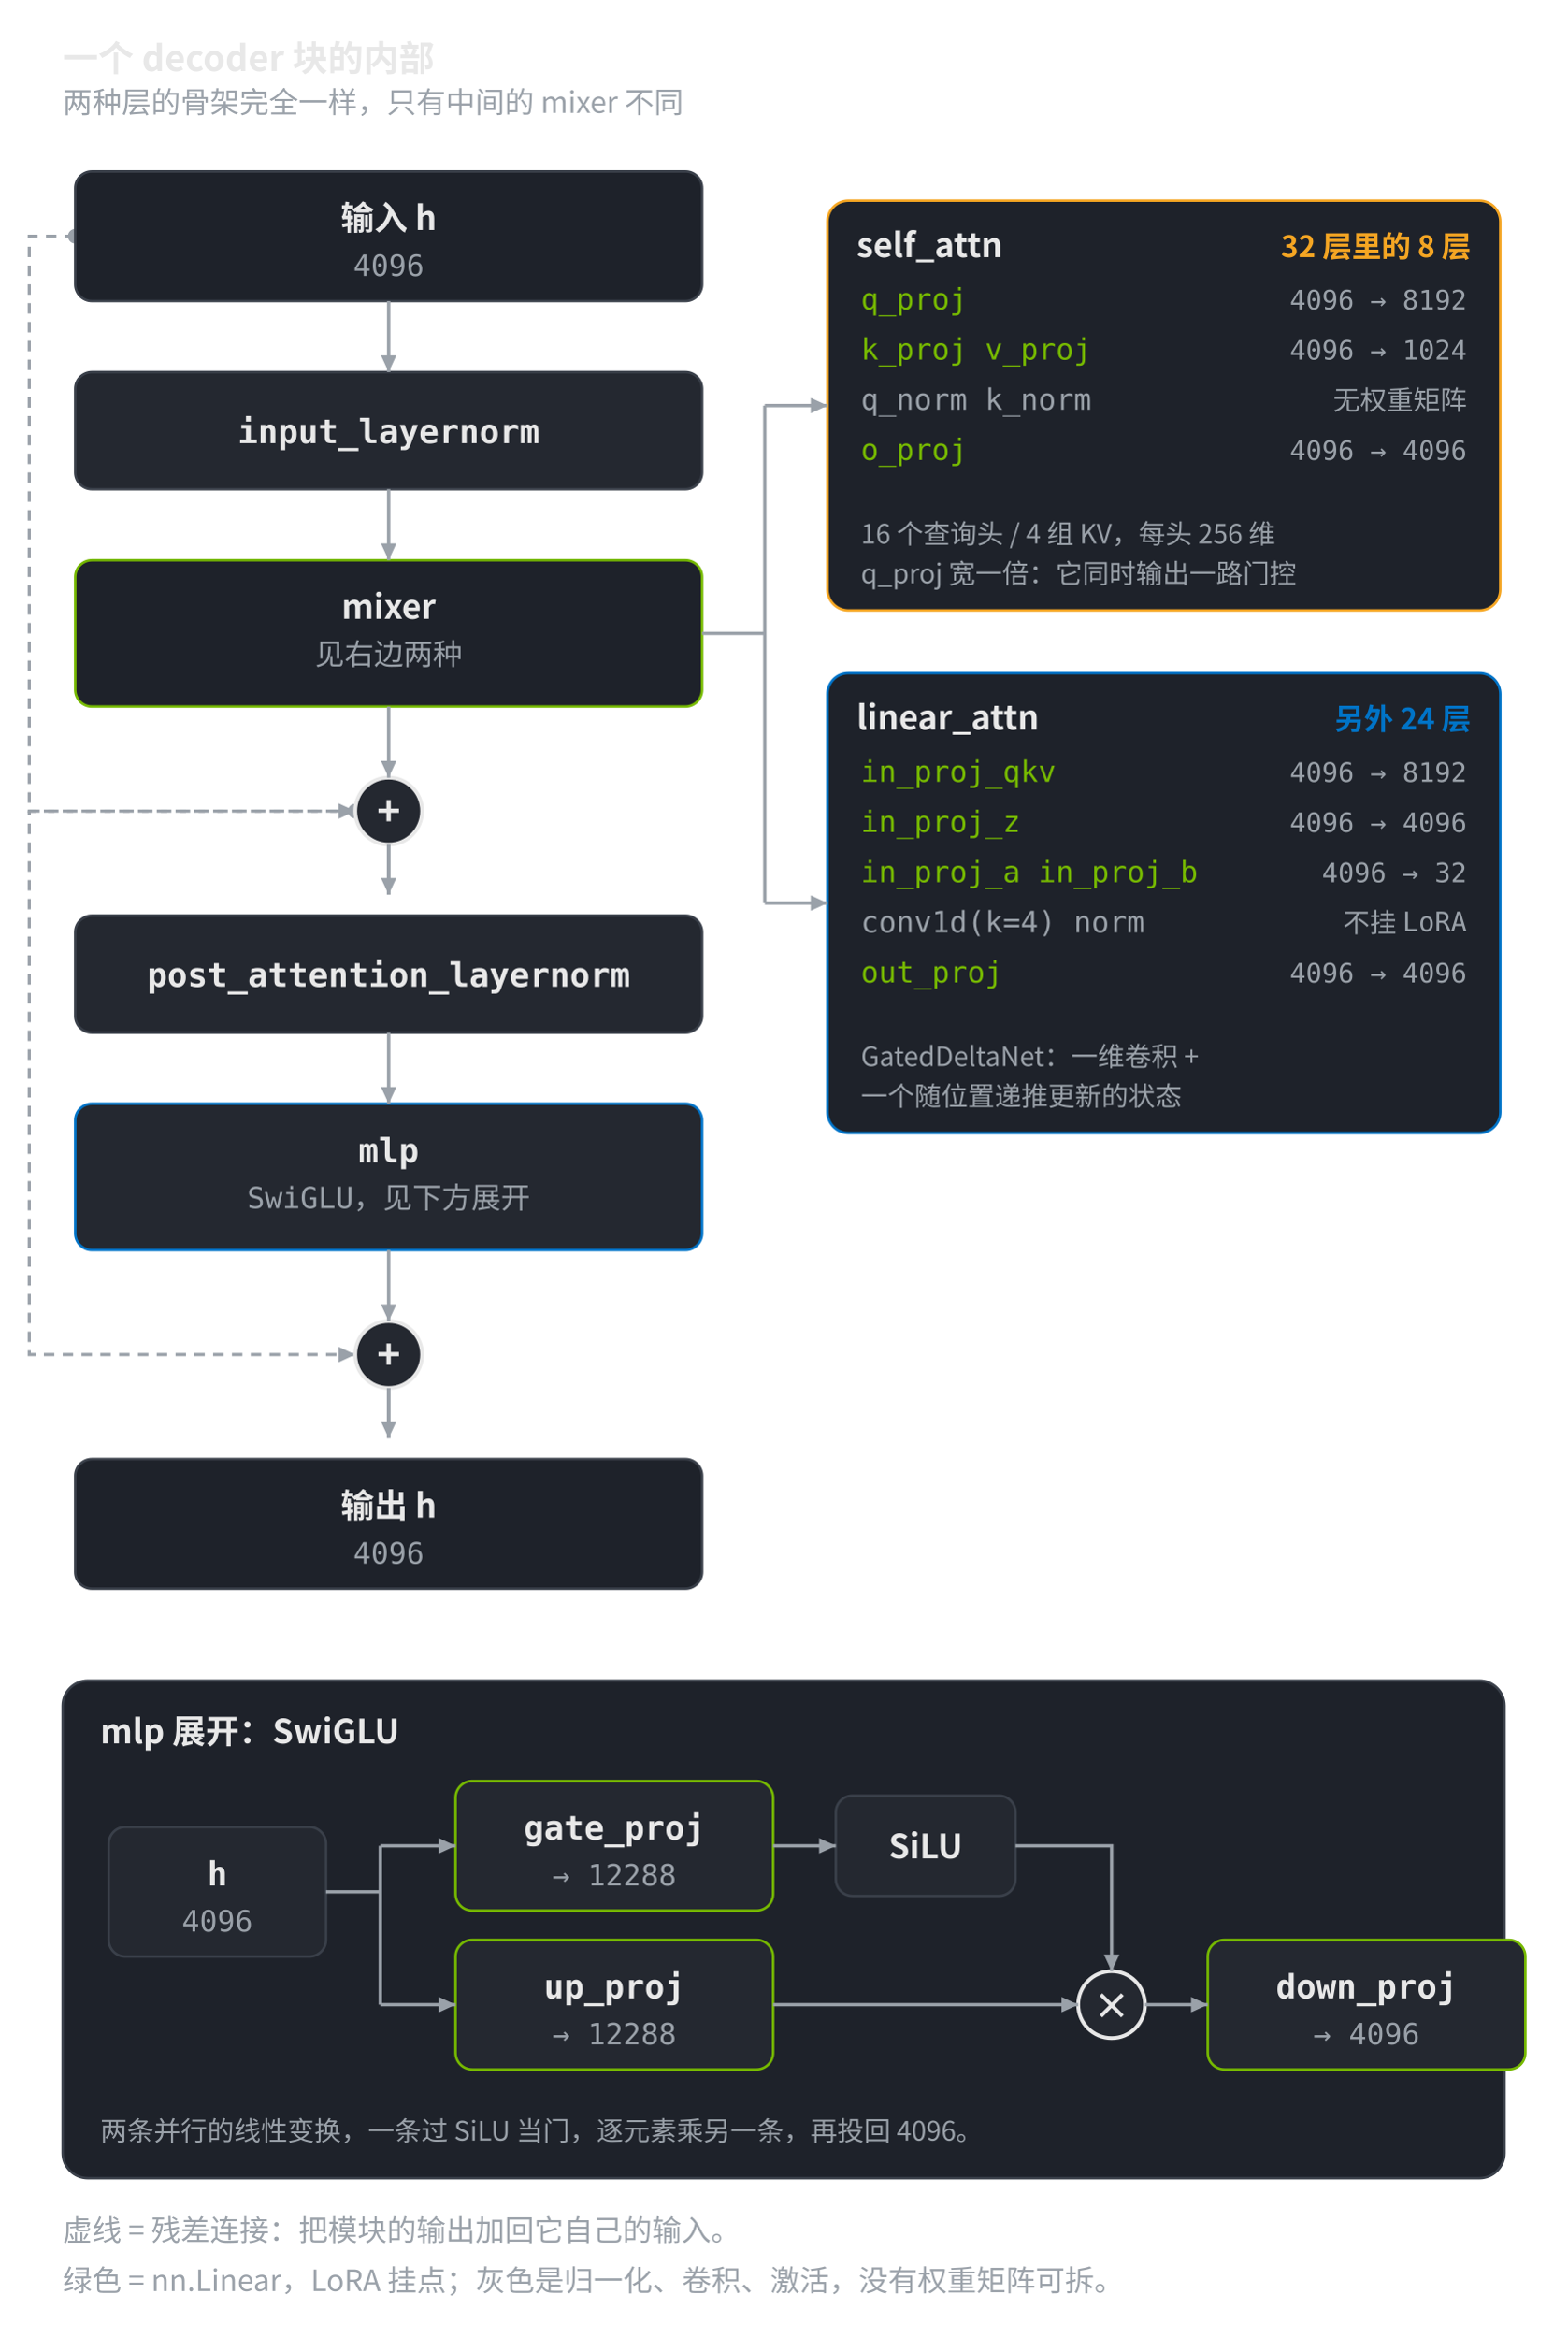
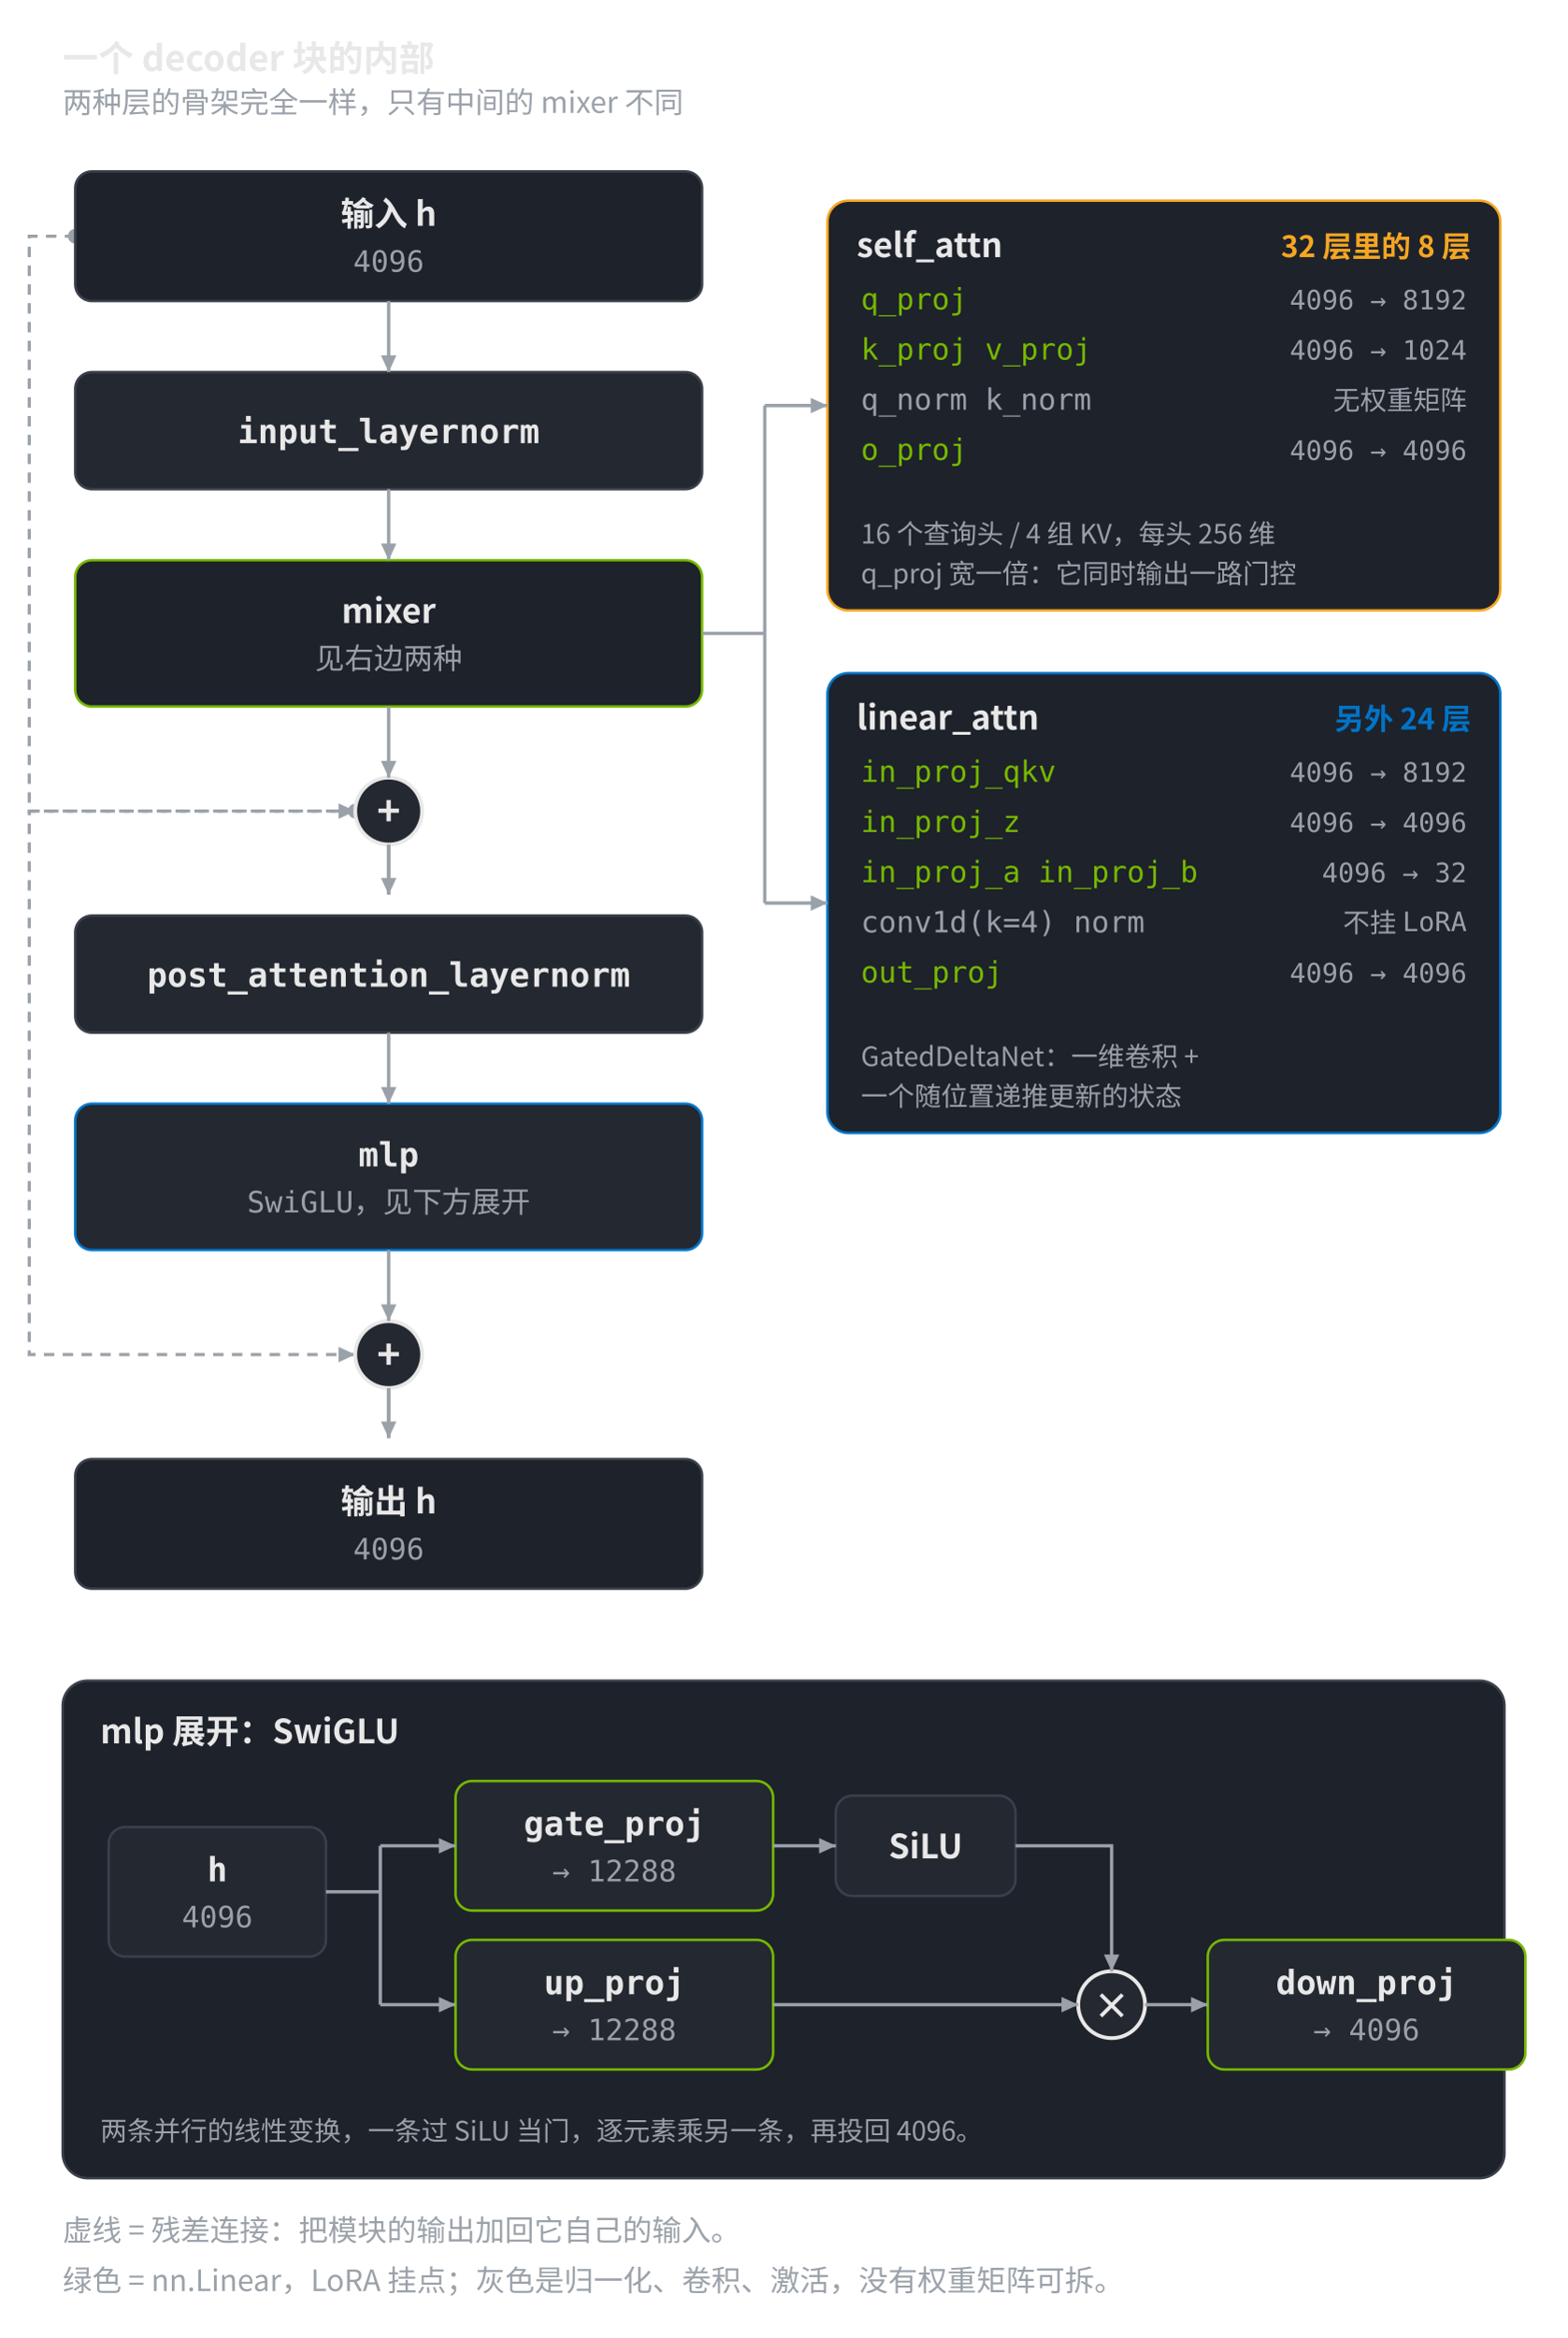
<svg xmlns="http://www.w3.org/2000/svg" viewBox="0 0 750 1118" width="750" height="1118" role="img" aria-label="一个 decoder 块：输入先归一化再过 mixer，结果加回输入；再归一化过 SwiGLU 前馈网络，再加回一次。8 层用 self_attn，24 层用 linear_attn">
  <style>.t2t-m{font-family:"JetBrains Mono Variable","JetBrains Mono","SF Mono",Menlo,Consolas,monospace}.t2t-s{font-family:"Noto Sans CJK SC","Noto Sans SC Variable","Noto Sans SC","Source Han Sans SC","PingFang SC","Microsoft YaHei",system-ui,sans-serif}</style>
  <defs>
    <marker id="qa" markerUnits="userSpaceOnUse" markerWidth="9" markerHeight="9" refX="8" refY="4.5" orient="auto">
      <path d="M0 0.8 8 4.5 0 8.2z" fill="#9AA1A9" />
    </marker>
  </defs>
  <text x="30" y="34" class="t2t-s" font-size="17.0" fill="#E8E8E8" text-anchor="start" font-weight="700">一个 decoder 块的内部</text>
  <text x="30" y="54" class="t2t-s" font-size="14.1" fill="#9AA1A9" text-anchor="start" font-weight="400">两种层的骨架完全一样，只有中间的 mixer 不同</text>
  <circle cx="36" cy="113.0" r="3.5" fill="#9AA1A9" />
  <path d="M36 113.0H14V388.0H170.0" fill="none" stroke="#9AA1A9" stroke-width="1.5" stroke-dasharray="5 4" marker-end="url(#qa)" />
  <circle cx="170.0" cy="388.0" r="3.5" fill="#9AA1A9" />
  <path d="M170.0 388.0H14V648.0H170.0" fill="none" stroke="#9AA1A9" stroke-width="1.5" stroke-dasharray="5 4" marker-end="url(#qa)" />
  <rect x="36" y="82" width="300" height="62" rx="8" fill="#1E222A" stroke="#3A404A" stroke-width="1.2" />
-   <text x="186.0" y="110" class="t2t-s" font-size="16.0" fill="#E8E8E8" text-anchor="middle" font-weight="600">输入 h</text>
-   <text x="186.0" y="132" class="t2t-m" font-size="14.1" fill="#9AA1A9" text-anchor="middle" font-weight="400">4096</text>
+   <text x="186.0" y="108.0" class="t2t-s" font-size="16.0" fill="#E8E8E8" text-anchor="middle" font-weight="600">输入 h</text>
+   <text x="186.0" y="130.0" class="t2t-m" font-size="14.1" fill="#9AA1A9" text-anchor="middle" font-weight="400">4096</text>
  <rect x="36" y="178" width="300" height="56" rx="8" fill="#242830" stroke="#3A404A" stroke-width="1.2" />
  <text x="186.0" y="212.0" class="t2t-m" font-size="16.0" fill="#E8E8E8" text-anchor="middle" font-weight="600">input_layernorm</text>
  <path d="M186.0 144V178" stroke="#9AA1A9" stroke-width="1.6" marker-end="url(#qa)" />
  <rect x="36" y="268" width="300" height="70" rx="8" fill="#1E222A" stroke="#76B900" stroke-width="1.2" />
-   <text x="186.0" y="296" class="t2t-s" font-size="16.0" fill="#E8E8E8" text-anchor="middle" font-weight="600">mixer</text>
-   <text x="186.0" y="318" class="t2t-m" font-size="14.1" fill="#9AA1A9" text-anchor="middle" font-weight="400">见右边两种</text>
+   <text x="186.0" y="298.0" class="t2t-s" font-size="16.0" fill="#E8E8E8" text-anchor="middle" font-weight="600">mixer</text>
+   <text x="186.0" y="320.0" class="t2t-m" font-size="14.1" fill="#9AA1A9" text-anchor="middle" font-weight="400">见右边两种</text>
  <path d="M186.0 234V268" stroke="#9AA1A9" stroke-width="1.6" marker-end="url(#qa)" />
  <circle cx="186.0" cy="388.0" r="16" fill="#242830" stroke="#E8E8E8" stroke-width="1.8" />
  <text x="186.0" y="395.0" class="t2t-s" font-size="19.2" fill="#E8E8E8" text-anchor="middle" font-weight="700">+</text>
  <path d="M186.0 338V372" stroke="#9AA1A9" stroke-width="1.6" marker-end="url(#qa)" />
  <rect x="36" y="438" width="300" height="56" rx="8" fill="#242830" stroke="#3A404A" stroke-width="1.2" />
  <text x="186.0" y="472.0" class="t2t-m" font-size="16.0" fill="#E8E8E8" text-anchor="middle" font-weight="600">post_attention_layernorm</text>
  <path d="M186.0 404V428" stroke="#9AA1A9" stroke-width="1.8" marker-end="url(#qa)" />
  <rect x="36" y="528" width="300" height="70" rx="8" fill="#242830" stroke="#0074C8" stroke-width="1.2" />
-   <text x="186.0" y="556" class="t2t-m" font-size="16.0" fill="#E8E8E8" text-anchor="middle" font-weight="600">mlp</text>
-   <text x="186.0" y="578" class="t2t-m" font-size="14.1" fill="#9AA1A9" text-anchor="middle" font-weight="400">SwiGLU，见下方展开</text>
+   <text x="186.0" y="558.0" class="t2t-m" font-size="16.0" fill="#E8E8E8" text-anchor="middle" font-weight="600">mlp</text>
+   <text x="186.0" y="580.0" class="t2t-m" font-size="14.1" fill="#9AA1A9" text-anchor="middle" font-weight="400">SwiGLU，见下方展开</text>
  <path d="M186.0 494V528" stroke="#9AA1A9" stroke-width="1.6" marker-end="url(#qa)" />
  <circle cx="186.0" cy="648.0" r="16" fill="#242830" stroke="#E8E8E8" stroke-width="1.8" />
  <text x="186.0" y="655.0" class="t2t-s" font-size="19.2" fill="#E8E8E8" text-anchor="middle" font-weight="700">+</text>
  <path d="M186.0 598V632" stroke="#9AA1A9" stroke-width="1.6" marker-end="url(#qa)" />
  <rect x="36" y="698" width="300" height="62" rx="8" fill="#1E222A" stroke="#3A404A" stroke-width="1.2" />
-   <text x="186.0" y="726" class="t2t-s" font-size="16.0" fill="#E8E8E8" text-anchor="middle" font-weight="600">输出 h</text>
-   <text x="186.0" y="748" class="t2t-m" font-size="14.1" fill="#9AA1A9" text-anchor="middle" font-weight="400">4096</text>
+   <text x="186.0" y="724.0" class="t2t-s" font-size="16.0" fill="#E8E8E8" text-anchor="middle" font-weight="600">输出 h</text>
+   <text x="186.0" y="746.0" class="t2t-m" font-size="14.1" fill="#9AA1A9" text-anchor="middle" font-weight="400">4096</text>
  <path d="M186.0 664V688" stroke="#9AA1A9" stroke-width="1.8" marker-end="url(#qa)" />
  <rect x="396" y="96" width="322" height="196" rx="10" fill="#1E222A" stroke="#F5A623" stroke-width="1.2" />
  <text x="410" y="123" class="t2t-s" font-size="16.0" fill="#E8E8E8" text-anchor="start" font-weight="700">self_attn</text>
  <text x="704" y="123" class="t2t-s" font-size="14.1" fill="#F5A623" text-anchor="end" font-weight="700">32 层里的 8 层</text>
  <text x="412" y="148" class="t2t-m" font-size="14.1" fill="#76B900" text-anchor="start" font-weight="400">q_proj</text>
  <text x="702" y="148" class="t2t-m" font-size="12.8" fill="#9AA1A9" text-anchor="end" font-weight="400">4096 → 8192</text>
  <text x="412" y="172" class="t2t-m" font-size="14.1" fill="#76B900" text-anchor="start" font-weight="400">k_proj   v_proj</text>
  <text x="702" y="172" class="t2t-m" font-size="12.8" fill="#9AA1A9" text-anchor="end" font-weight="400">4096 → 1024</text>
  <text x="412" y="196" class="t2t-m" font-size="14.1" fill="#9AA1A9" text-anchor="start" font-weight="400">q_norm  k_norm</text>
  <text x="702" y="196" class="t2t-m" font-size="12.8" fill="#9AA1A9" text-anchor="end" font-weight="400">无权重矩阵</text>
  <text x="412" y="220" class="t2t-m" font-size="14.1" fill="#76B900" text-anchor="start" font-weight="400">o_proj</text>
  <text x="702" y="220" class="t2t-m" font-size="12.8" fill="#9AA1A9" text-anchor="end" font-weight="400">4096 → 4096</text>
  <text x="412" y="260" class="t2t-s" font-size="12.8" fill="#9AA1A9" text-anchor="start" font-weight="400">16 个查询头 / 4 组 KV，每头 256 维</text>
  <text x="412" y="279" class="t2t-s" font-size="12.8" fill="#9AA1A9" text-anchor="start" font-weight="400">q_proj 宽一倍：它同时输出一路门控</text>
  <rect x="396" y="322" width="322" height="220" rx="10" fill="#1E222A" stroke="#0074C8" stroke-width="1.2" />
  <text x="410" y="349" class="t2t-s" font-size="16.0" fill="#E8E8E8" text-anchor="start" font-weight="700">linear_attn</text>
  <text x="704" y="349" class="t2t-s" font-size="14.1" fill="#0074C8" text-anchor="end" font-weight="700">另外 24 层</text>
  <text x="412" y="374" class="t2t-m" font-size="14.1" fill="#76B900" text-anchor="start" font-weight="400">in_proj_qkv</text>
  <text x="702" y="374" class="t2t-m" font-size="12.8" fill="#9AA1A9" text-anchor="end" font-weight="400">4096 → 8192</text>
  <text x="412" y="398" class="t2t-m" font-size="14.1" fill="#76B900" text-anchor="start" font-weight="400">in_proj_z</text>
  <text x="702" y="398" class="t2t-m" font-size="12.8" fill="#9AA1A9" text-anchor="end" font-weight="400">4096 → 4096</text>
  <text x="412" y="422" class="t2t-m" font-size="14.1" fill="#76B900" text-anchor="start" font-weight="400">in_proj_a   in_proj_b</text>
  <text x="702" y="422" class="t2t-m" font-size="12.8" fill="#9AA1A9" text-anchor="end" font-weight="400">4096 → 32</text>
  <text x="412" y="446" class="t2t-m" font-size="14.1" fill="#9AA1A9" text-anchor="start" font-weight="400">conv1d(k=4)  norm</text>
  <text x="702" y="446" class="t2t-m" font-size="12.8" fill="#9AA1A9" text-anchor="end" font-weight="400">不挂 LoRA</text>
  <text x="412" y="470" class="t2t-m" font-size="14.1" fill="#76B900" text-anchor="start" font-weight="400">out_proj</text>
  <text x="702" y="470" class="t2t-m" font-size="12.8" fill="#9AA1A9" text-anchor="end" font-weight="400">4096 → 4096</text>
  <text x="412" y="510" class="t2t-s" font-size="12.8" fill="#9AA1A9" text-anchor="start" font-weight="400">GatedDeltaNet：一维卷积 +</text>
  <text x="412" y="529" class="t2t-s" font-size="12.8" fill="#9AA1A9" text-anchor="start" font-weight="400">一个随位置递推更新的状态</text>
  <path d="M336 303.0H366.0" stroke="#9AA1A9" stroke-width="1.6" />
  <path d="M366.0 194.0V432.0" stroke="#9AA1A9" stroke-width="1.6" />
  <path d="M366.0 194.0H396" stroke="#9AA1A9" stroke-width="1.6" marker-end="url(#qa)" />
  <path d="M366.0 432.0H396" stroke="#9AA1A9" stroke-width="1.6" marker-end="url(#qa)" />
  <rect x="30" y="804" width="690" height="238" rx="12" fill="#1E222A" stroke="#3A404A" stroke-width="1.2" />
  <text x="48" y="834" class="t2t-s" font-size="16.0" fill="#E8E8E8" text-anchor="start" font-weight="700">mlp 展开：SwiGLU</text>
  <rect x="52" y="874" width="104" height="62" rx="8" fill="#242830" stroke="#3A404A" stroke-width="1.2" />
-   <text x="104.0" y="902" class="t2t-m" font-size="16.0" fill="#E8E8E8" text-anchor="middle" font-weight="600">h</text>
-   <text x="104.0" y="924" class="t2t-m" font-size="14.1" fill="#9AA1A9" text-anchor="middle" font-weight="400">4096</text>
+   <text x="104.0" y="900.0" class="t2t-m" font-size="16.0" fill="#E8E8E8" text-anchor="middle" font-weight="600">h</text>
+   <text x="104.0" y="922.0" class="t2t-m" font-size="14.1" fill="#9AA1A9" text-anchor="middle" font-weight="400">4096</text>
  <rect x="218" y="852" width="152" height="62" rx="8" fill="#242830" stroke="#76B900" stroke-width="1.2" />
-   <text x="294.0" y="880" class="t2t-m" font-size="16.0" fill="#E8E8E8" text-anchor="middle" font-weight="600">gate_proj</text>
-   <text x="294.0" y="902" class="t2t-m" font-size="14.1" fill="#9AA1A9" text-anchor="middle" font-weight="400">→ 12288</text>
+   <text x="294.0" y="878.0" class="t2t-m" font-size="16.0" fill="#E8E8E8" text-anchor="middle" font-weight="600">gate_proj</text>
+   <text x="294.0" y="900.0" class="t2t-m" font-size="14.1" fill="#9AA1A9" text-anchor="middle" font-weight="400">→ 12288</text>
  <rect x="218" y="928" width="152" height="62" rx="8" fill="#242830" stroke="#76B900" stroke-width="1.2" />
-   <text x="294.0" y="956" class="t2t-m" font-size="16.0" fill="#E8E8E8" text-anchor="middle" font-weight="600">up_proj</text>
-   <text x="294.0" y="978" class="t2t-m" font-size="14.1" fill="#9AA1A9" text-anchor="middle" font-weight="400">→ 12288</text>
+   <text x="294.0" y="954.0" class="t2t-m" font-size="16.0" fill="#E8E8E8" text-anchor="middle" font-weight="600">up_proj</text>
+   <text x="294.0" y="976.0" class="t2t-m" font-size="14.1" fill="#9AA1A9" text-anchor="middle" font-weight="400">→ 12288</text>
  <rect x="400" y="859" width="86" height="48" rx="8" fill="#242830" stroke="#3A404A" stroke-width="1.2" />
  <text x="443.0" y="889.0" class="t2t-s" font-size="16.0" fill="#E8E8E8" text-anchor="middle" font-weight="600">SiLU</text>
  <circle cx="532.0" cy="959.0" r="16" fill="#242830" stroke="#E8E8E8" stroke-width="1.8" />
  <text x="532.0" y="966.0" class="t2t-s" font-size="17.6" fill="#E8E8E8" text-anchor="middle" font-weight="700">×</text>
  <rect x="578" y="928" width="152" height="62" rx="8" fill="#242830" stroke="#76B900" stroke-width="1.2" />
-   <text x="654.0" y="956" class="t2t-m" font-size="16.0" fill="#E8E8E8" text-anchor="middle" font-weight="600">down_proj</text>
-   <text x="654.0" y="978" class="t2t-m" font-size="14.1" fill="#9AA1A9" text-anchor="middle" font-weight="400">→ 4096</text>
+   <text x="654.0" y="954.0" class="t2t-m" font-size="16.0" fill="#E8E8E8" text-anchor="middle" font-weight="600">down_proj</text>
+   <text x="654.0" y="976.0" class="t2t-m" font-size="14.1" fill="#9AA1A9" text-anchor="middle" font-weight="400">→ 4096</text>
  <path d="M156 905.0H182" stroke="#9AA1A9" stroke-width="1.6" />
  <path d="M182 883.0V959.0" stroke="#9AA1A9" stroke-width="1.6" />
  <path d="M182 883.0H218" stroke="#9AA1A9" stroke-width="1.6" marker-end="url(#qa)" />
  <path d="M182 959.0H218" stroke="#9AA1A9" stroke-width="1.6" marker-end="url(#qa)" />
  <path d="M370 883.0H400" stroke="#9AA1A9" stroke-width="1.6" marker-end="url(#qa)" />
  <path d="M486 883.0H532.0V943.0" fill="none" stroke="#9AA1A9" stroke-width="1.6" marker-end="url(#qa)" />
  <path d="M370 959.0H516" stroke="#9AA1A9" stroke-width="1.6" marker-end="url(#qa)" />
  <path d="M548 959.0H578" stroke="#9AA1A9" stroke-width="1.6" marker-end="url(#qa)" />
  <text x="48" y="1024" class="t2t-s" font-size="12.8" fill="#9AA1A9" text-anchor="start" font-weight="400">两条并行的线性变换，一条过 SiLU 当门，逐元素乘另一条，再投回 4096。</text>
  <text x="30" y="1072" class="t2t-s" font-size="14.1" fill="#9AA1A9" text-anchor="start" font-weight="400">虚线 = 残差连接：把模块的输出加回它自己的输入。</text>
  <text x="30" y="1096" class="t2t-s" font-size="14.1" fill="#9AA1A9" text-anchor="start" font-weight="400">绿色 = nn.Linear，LoRA 挂点；灰色是归一化、卷积、激活，没有权重矩阵可拆。</text>
</svg>
